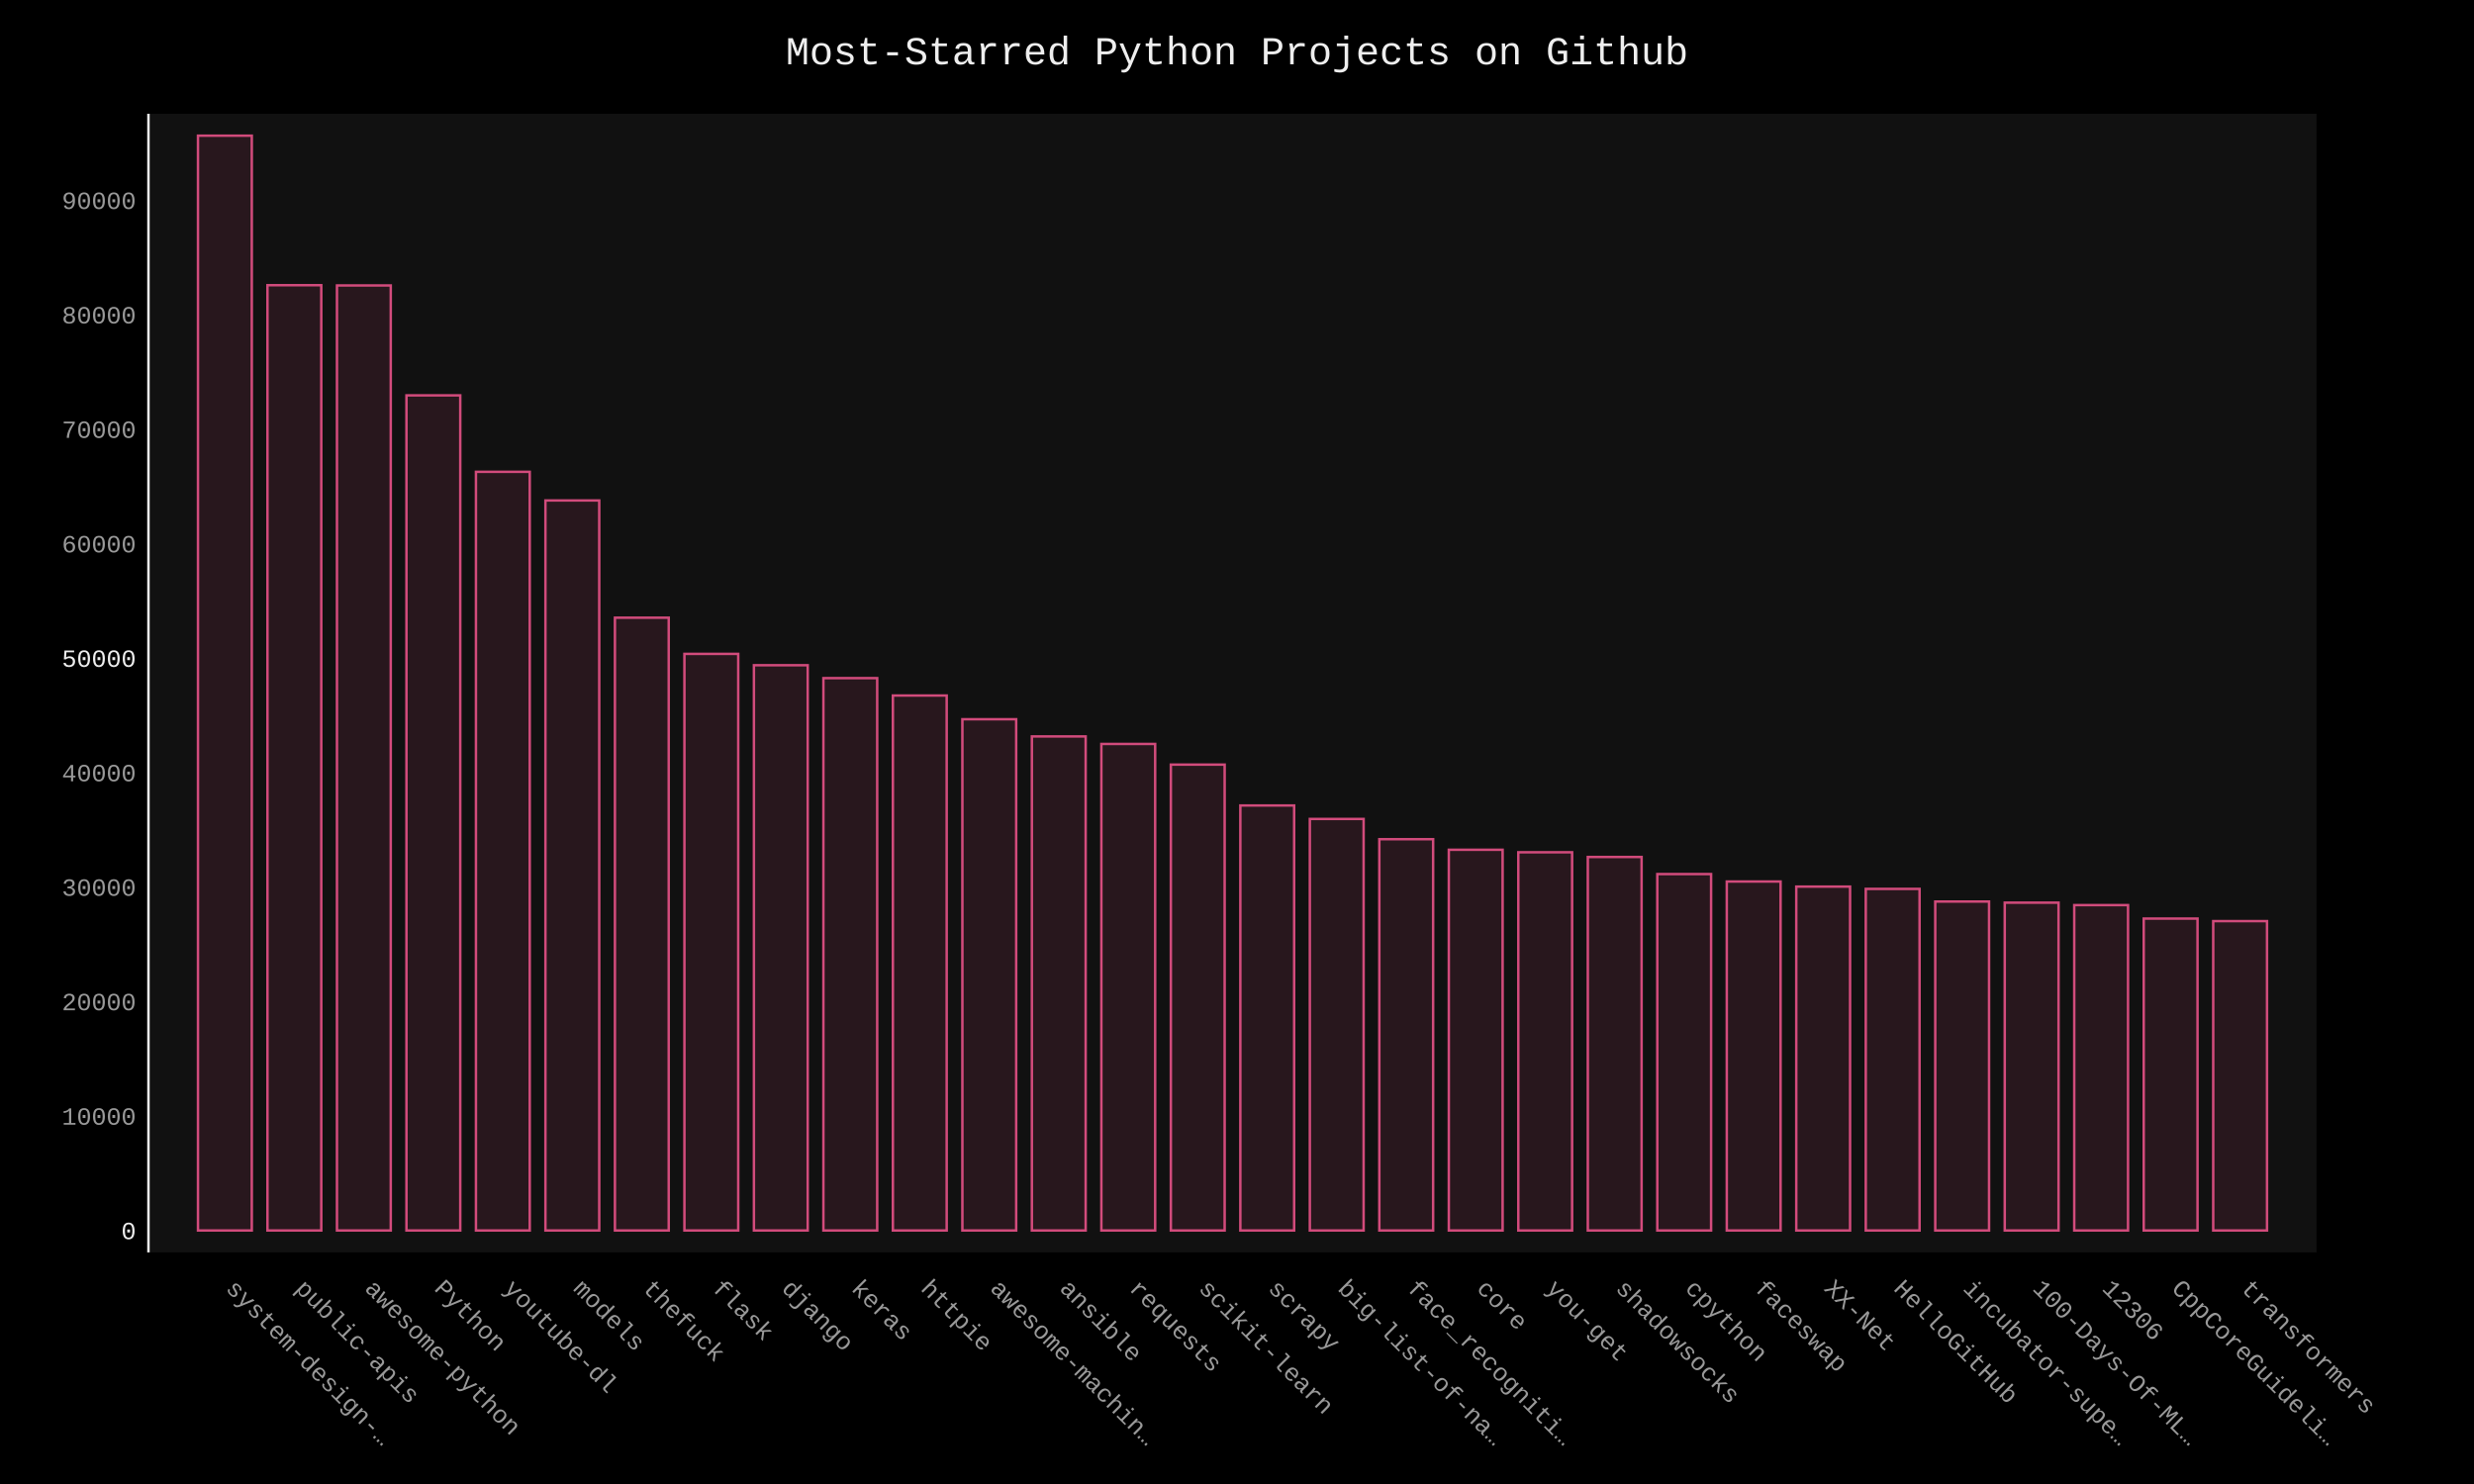
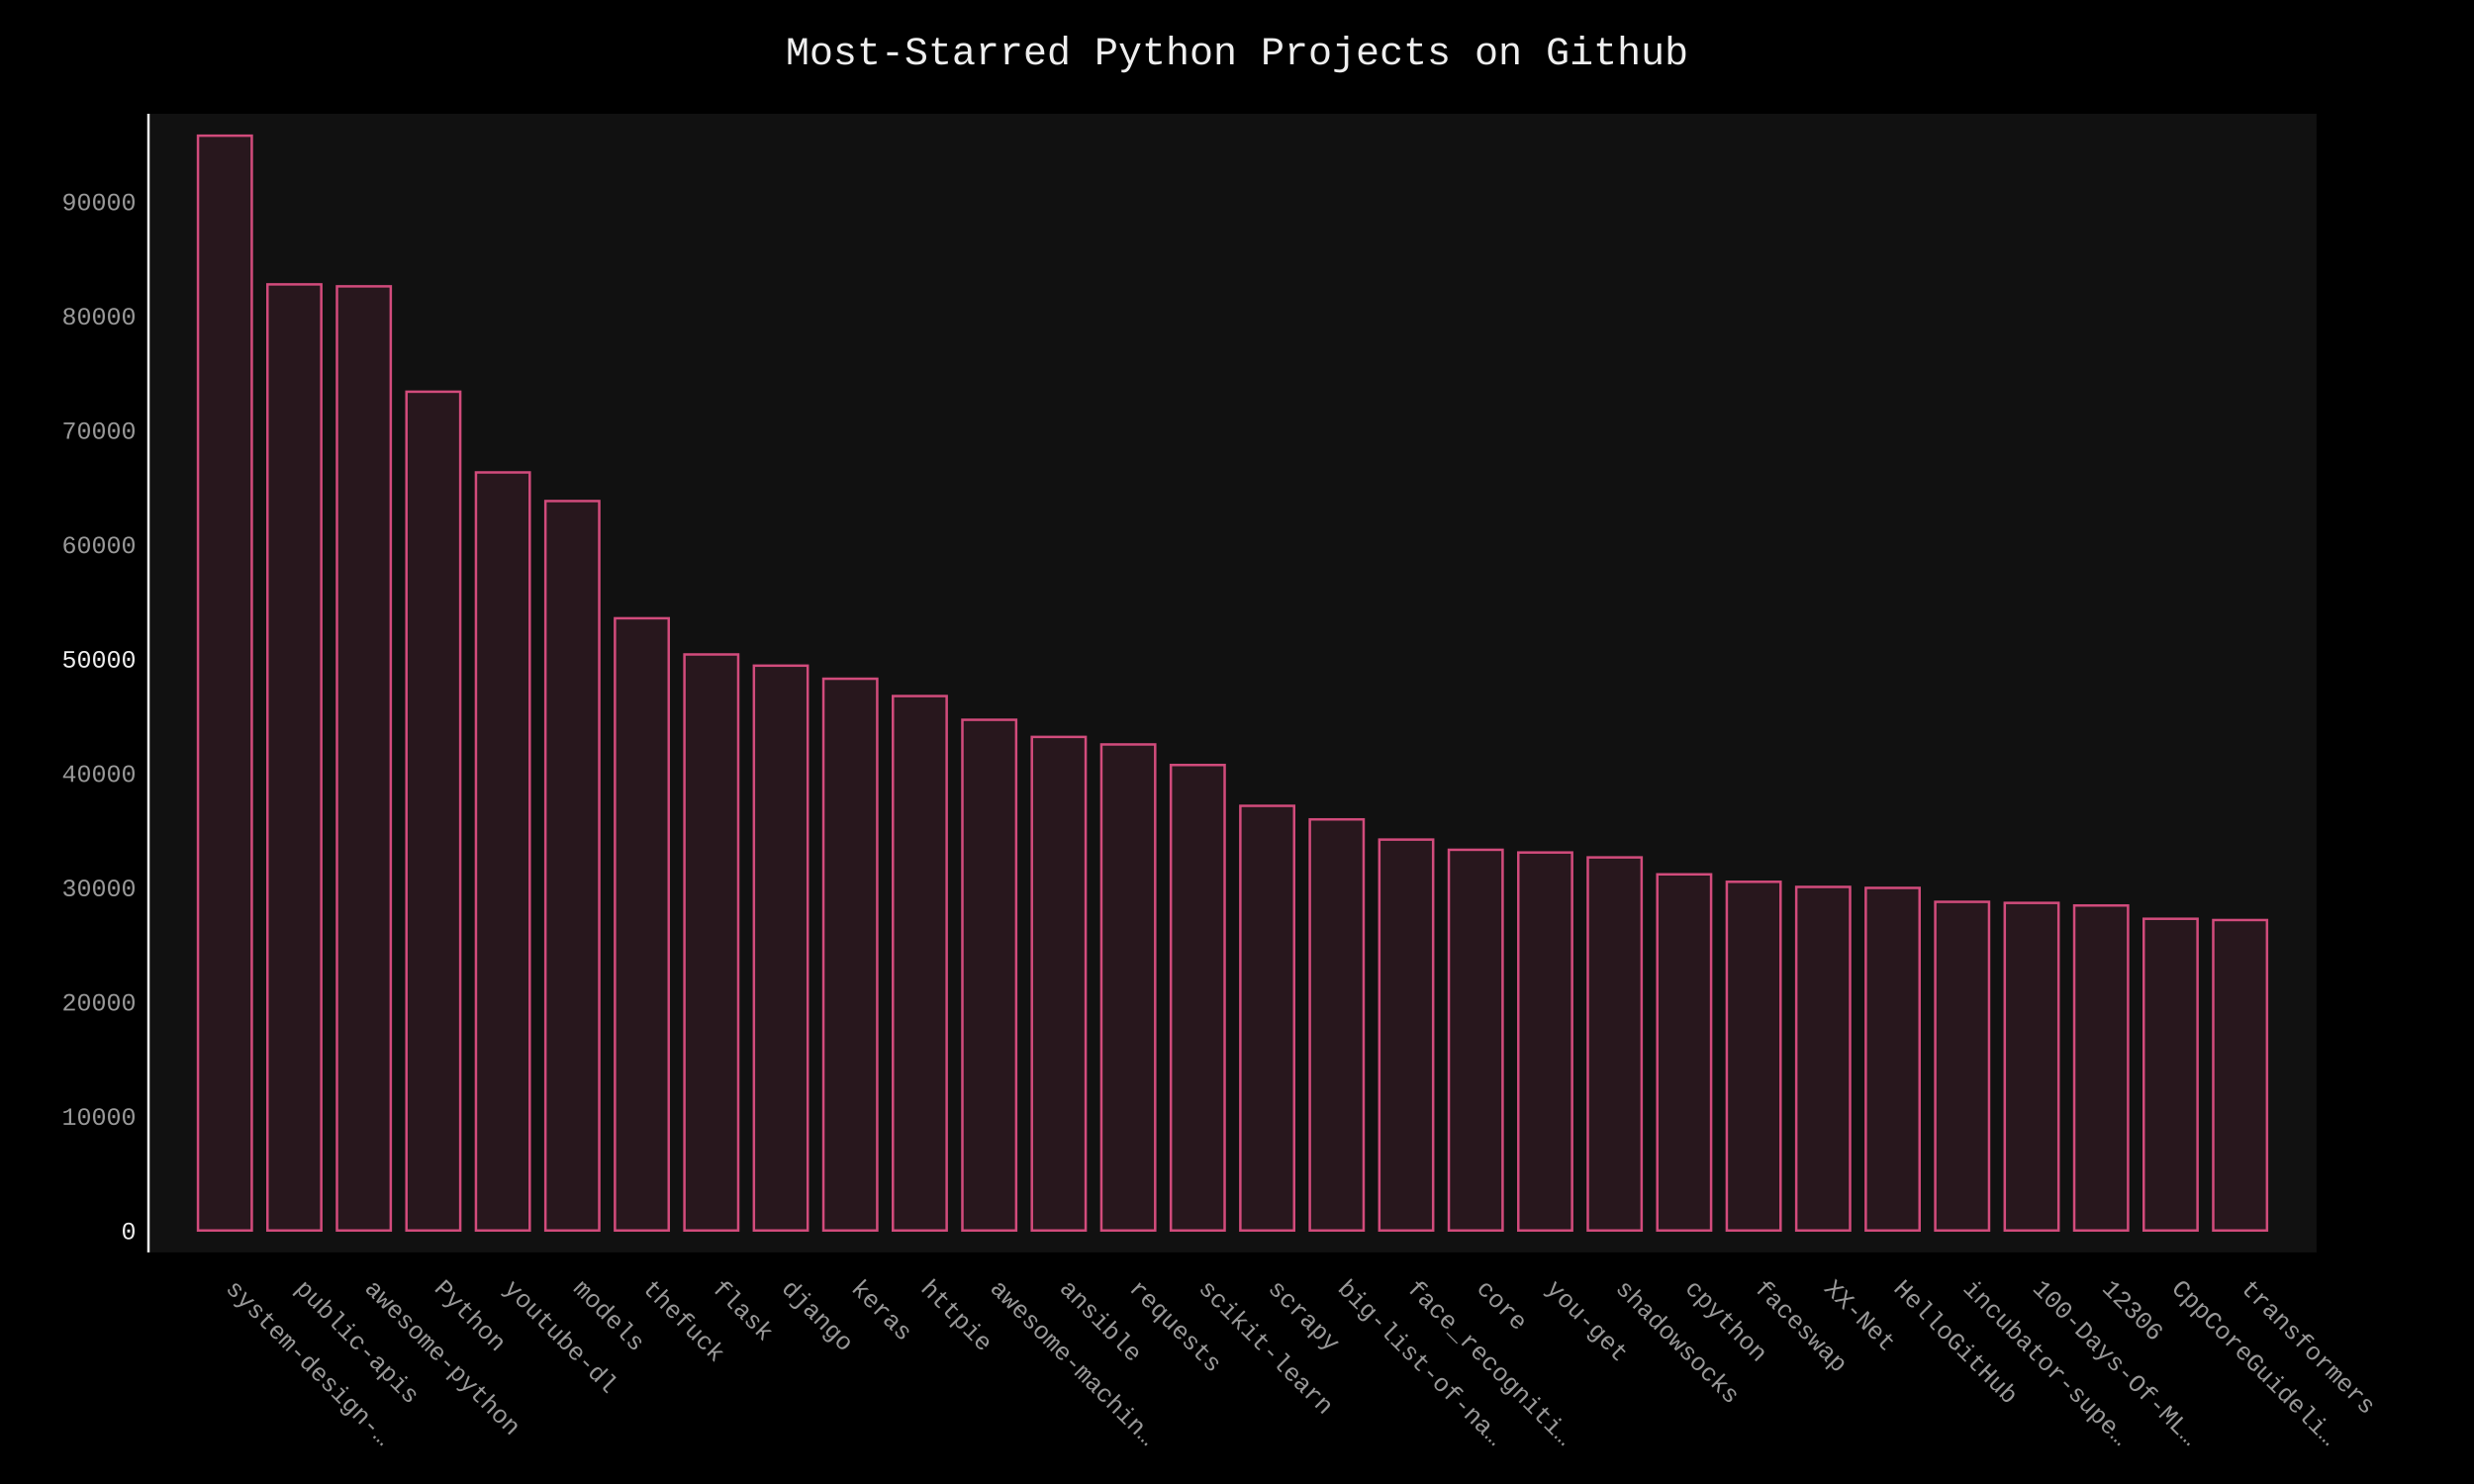
- <svg xmlns="http://www.w3.org/2000/svg" xmlns:xlink="http://www.w3.org/1999/xlink" id="chart-037fef9d-68da-4c1b-a8fa-d8a69ed8ca5d" class="pygal-chart" viewBox="0 0 1000 600">
+ <svg xmlns="http://www.w3.org/2000/svg" xmlns:xlink="http://www.w3.org/1999/xlink" id="chart-33f91100-c599-4243-af2d-15e6d592c8d3" class="pygal-chart" viewBox="0 0 1000 600">
  <defs>
-     <style type="text/css">#chart-037fef9d-68da-4c1b-a8fa-d8a69ed8ca5d{-webkit-user-select:none;-webkit-font-smoothing:antialiased;font-family:Consolas,"Liberation Mono",Menlo,Courier,monospace}#chart-037fef9d-68da-4c1b-a8fa-d8a69ed8ca5d .title{font-family:Consolas,"Liberation Mono",Menlo,Courier,monospace;font-size:16px}#chart-037fef9d-68da-4c1b-a8fa-d8a69ed8ca5d .legends .legend text{font-family:Consolas,"Liberation Mono",Menlo,Courier,monospace;font-size:14px}#chart-037fef9d-68da-4c1b-a8fa-d8a69ed8ca5d .axis text{font-family:Consolas,"Liberation Mono",Menlo,Courier,monospace;font-size:10px}#chart-037fef9d-68da-4c1b-a8fa-d8a69ed8ca5d .axis text.major{font-family:Consolas,"Liberation Mono",Menlo,Courier,monospace;font-size:10px}#chart-037fef9d-68da-4c1b-a8fa-d8a69ed8ca5d .text-overlay text.value{font-family:Consolas,"Liberation Mono",Menlo,Courier,monospace;font-size:16px}#chart-037fef9d-68da-4c1b-a8fa-d8a69ed8ca5d .text-overlay text.label{font-family:Consolas,"Liberation Mono",Menlo,Courier,monospace;font-size:10px}#chart-037fef9d-68da-4c1b-a8fa-d8a69ed8ca5d .tooltip{font-family:Consolas,"Liberation Mono",Menlo,Courier,monospace;font-size:14px}#chart-037fef9d-68da-4c1b-a8fa-d8a69ed8ca5d text.no_data{font-family:Consolas,"Liberation Mono",Menlo,Courier,monospace;font-size:64px}
- #chart-037fef9d-68da-4c1b-a8fa-d8a69ed8ca5d{background-color:black}#chart-037fef9d-68da-4c1b-a8fa-d8a69ed8ca5d path,#chart-037fef9d-68da-4c1b-a8fa-d8a69ed8ca5d line,#chart-037fef9d-68da-4c1b-a8fa-d8a69ed8ca5d rect,#chart-037fef9d-68da-4c1b-a8fa-d8a69ed8ca5d circle{-webkit-transition:1s ease-out;-moz-transition:1s ease-out;transition:1s ease-out}#chart-037fef9d-68da-4c1b-a8fa-d8a69ed8ca5d .graph &gt; .background{fill:black}#chart-037fef9d-68da-4c1b-a8fa-d8a69ed8ca5d .plot &gt; .background{fill:#111}#chart-037fef9d-68da-4c1b-a8fa-d8a69ed8ca5d .graph{fill:#999}#chart-037fef9d-68da-4c1b-a8fa-d8a69ed8ca5d text.no_data{fill:#eee}#chart-037fef9d-68da-4c1b-a8fa-d8a69ed8ca5d .title{fill:#eee}#chart-037fef9d-68da-4c1b-a8fa-d8a69ed8ca5d .legends .legend text{fill:#999}#chart-037fef9d-68da-4c1b-a8fa-d8a69ed8ca5d .legends .legend:hover text{fill:#eee}#chart-037fef9d-68da-4c1b-a8fa-d8a69ed8ca5d .axis .line{stroke:#eee}#chart-037fef9d-68da-4c1b-a8fa-d8a69ed8ca5d .axis .guide.line{stroke:#555}#chart-037fef9d-68da-4c1b-a8fa-d8a69ed8ca5d .axis .major.line{stroke:#999}#chart-037fef9d-68da-4c1b-a8fa-d8a69ed8ca5d .axis text.major{fill:#eee}#chart-037fef9d-68da-4c1b-a8fa-d8a69ed8ca5d .axis.y .guides:hover .guide.line,#chart-037fef9d-68da-4c1b-a8fa-d8a69ed8ca5d .line-graph .axis.x .guides:hover .guide.line,#chart-037fef9d-68da-4c1b-a8fa-d8a69ed8ca5d .stackedline-graph .axis.x .guides:hover .guide.line,#chart-037fef9d-68da-4c1b-a8fa-d8a69ed8ca5d .xy-graph .axis.x .guides:hover .guide.line{stroke:#eee}#chart-037fef9d-68da-4c1b-a8fa-d8a69ed8ca5d .axis .guides:hover text{fill:#eee}#chart-037fef9d-68da-4c1b-a8fa-d8a69ed8ca5d .reactive{fill-opacity:.1;stroke-opacity:.8}#chart-037fef9d-68da-4c1b-a8fa-d8a69ed8ca5d .ci{stroke:#999}#chart-037fef9d-68da-4c1b-a8fa-d8a69ed8ca5d .reactive.active,#chart-037fef9d-68da-4c1b-a8fa-d8a69ed8ca5d .active .reactive{fill-opacity:.75;stroke-opacity:.9;stroke-width:4}#chart-037fef9d-68da-4c1b-a8fa-d8a69ed8ca5d .ci .reactive.active{stroke-width:1.5}#chart-037fef9d-68da-4c1b-a8fa-d8a69ed8ca5d .series text{fill:#eee}#chart-037fef9d-68da-4c1b-a8fa-d8a69ed8ca5d .tooltip rect{fill:#111;stroke:#eee;-webkit-transition:opacity 1s ease-out;-moz-transition:opacity 1s ease-out;transition:opacity 1s ease-out}#chart-037fef9d-68da-4c1b-a8fa-d8a69ed8ca5d .tooltip .label{fill:#999}#chart-037fef9d-68da-4c1b-a8fa-d8a69ed8ca5d .tooltip .label{fill:#999}#chart-037fef9d-68da-4c1b-a8fa-d8a69ed8ca5d .tooltip .legend{font-size:.8em;fill:#555}#chart-037fef9d-68da-4c1b-a8fa-d8a69ed8ca5d .tooltip .x_label{font-size:.6em;fill:#eee}#chart-037fef9d-68da-4c1b-a8fa-d8a69ed8ca5d .tooltip .xlink{font-size:.5em;text-decoration:underline}#chart-037fef9d-68da-4c1b-a8fa-d8a69ed8ca5d .tooltip .value{font-size:1.5em}#chart-037fef9d-68da-4c1b-a8fa-d8a69ed8ca5d .bound{font-size:.5em}#chart-037fef9d-68da-4c1b-a8fa-d8a69ed8ca5d .max-value{font-size:.75em;fill:#555}#chart-037fef9d-68da-4c1b-a8fa-d8a69ed8ca5d .map-element{fill:#111;stroke:#555 !important}#chart-037fef9d-68da-4c1b-a8fa-d8a69ed8ca5d .map-element .reactive{fill-opacity:inherit;stroke-opacity:inherit}#chart-037fef9d-68da-4c1b-a8fa-d8a69ed8ca5d .color-0,#chart-037fef9d-68da-4c1b-a8fa-d8a69ed8ca5d .color-0 a:visited{stroke:#ff5995;fill:#ff5995}#chart-037fef9d-68da-4c1b-a8fa-d8a69ed8ca5d .text-overlay .color-0 text{fill:black}
- #chart-037fef9d-68da-4c1b-a8fa-d8a69ed8ca5d text.no_data{text-anchor:middle}#chart-037fef9d-68da-4c1b-a8fa-d8a69ed8ca5d .guide.line{fill:none}#chart-037fef9d-68da-4c1b-a8fa-d8a69ed8ca5d .centered{text-anchor:middle}#chart-037fef9d-68da-4c1b-a8fa-d8a69ed8ca5d .title{text-anchor:middle}#chart-037fef9d-68da-4c1b-a8fa-d8a69ed8ca5d .legends .legend text{fill-opacity:1}#chart-037fef9d-68da-4c1b-a8fa-d8a69ed8ca5d .axis.x text{text-anchor:middle}#chart-037fef9d-68da-4c1b-a8fa-d8a69ed8ca5d .axis.x:not(.web) text[transform]{text-anchor:start}#chart-037fef9d-68da-4c1b-a8fa-d8a69ed8ca5d .axis.x:not(.web) text[transform].backwards{text-anchor:end}#chart-037fef9d-68da-4c1b-a8fa-d8a69ed8ca5d .axis.y text{text-anchor:end}#chart-037fef9d-68da-4c1b-a8fa-d8a69ed8ca5d .axis.y text[transform].backwards{text-anchor:start}#chart-037fef9d-68da-4c1b-a8fa-d8a69ed8ca5d .axis.y2 text{text-anchor:start}#chart-037fef9d-68da-4c1b-a8fa-d8a69ed8ca5d .axis.y2 text[transform].backwards{text-anchor:end}#chart-037fef9d-68da-4c1b-a8fa-d8a69ed8ca5d .axis .guide.line{stroke-dasharray:4,4}#chart-037fef9d-68da-4c1b-a8fa-d8a69ed8ca5d .axis .major.guide.line{stroke-dasharray:6,6}#chart-037fef9d-68da-4c1b-a8fa-d8a69ed8ca5d .horizontal .axis.y .guide.line,#chart-037fef9d-68da-4c1b-a8fa-d8a69ed8ca5d .horizontal .axis.y2 .guide.line,#chart-037fef9d-68da-4c1b-a8fa-d8a69ed8ca5d .vertical .axis.x .guide.line{opacity:0}#chart-037fef9d-68da-4c1b-a8fa-d8a69ed8ca5d .horizontal .axis.always_show .guide.line,#chart-037fef9d-68da-4c1b-a8fa-d8a69ed8ca5d .vertical .axis.always_show .guide.line{opacity:1 !important}#chart-037fef9d-68da-4c1b-a8fa-d8a69ed8ca5d .axis.y .guides:hover .guide.line,#chart-037fef9d-68da-4c1b-a8fa-d8a69ed8ca5d .axis.y2 .guides:hover .guide.line,#chart-037fef9d-68da-4c1b-a8fa-d8a69ed8ca5d .axis.x .guides:hover .guide.line{opacity:1}#chart-037fef9d-68da-4c1b-a8fa-d8a69ed8ca5d .axis .guides:hover text{opacity:1}#chart-037fef9d-68da-4c1b-a8fa-d8a69ed8ca5d .nofill{fill:none}#chart-037fef9d-68da-4c1b-a8fa-d8a69ed8ca5d .subtle-fill{fill-opacity:.2}#chart-037fef9d-68da-4c1b-a8fa-d8a69ed8ca5d .dot{stroke-width:1px;fill-opacity:1}#chart-037fef9d-68da-4c1b-a8fa-d8a69ed8ca5d .dot.active{stroke-width:5px}#chart-037fef9d-68da-4c1b-a8fa-d8a69ed8ca5d .dot.negative{fill:transparent}#chart-037fef9d-68da-4c1b-a8fa-d8a69ed8ca5d text,#chart-037fef9d-68da-4c1b-a8fa-d8a69ed8ca5d tspan{stroke:none !important}#chart-037fef9d-68da-4c1b-a8fa-d8a69ed8ca5d .series text.active{opacity:1}#chart-037fef9d-68da-4c1b-a8fa-d8a69ed8ca5d .tooltip rect{fill-opacity:.95;stroke-width:.5}#chart-037fef9d-68da-4c1b-a8fa-d8a69ed8ca5d .tooltip text{fill-opacity:1}#chart-037fef9d-68da-4c1b-a8fa-d8a69ed8ca5d .showable{visibility:hidden}#chart-037fef9d-68da-4c1b-a8fa-d8a69ed8ca5d .showable.shown{visibility:visible}#chart-037fef9d-68da-4c1b-a8fa-d8a69ed8ca5d .gauge-background{fill:rgba(229,229,229,1);stroke:none}#chart-037fef9d-68da-4c1b-a8fa-d8a69ed8ca5d .bg-lines{stroke:black;stroke-width:2px}</style>
+     <style type="text/css">#chart-33f91100-c599-4243-af2d-15e6d592c8d3{-webkit-user-select:none;-webkit-font-smoothing:antialiased;font-family:Consolas,"Liberation Mono",Menlo,Courier,monospace}#chart-33f91100-c599-4243-af2d-15e6d592c8d3 .title{font-family:Consolas,"Liberation Mono",Menlo,Courier,monospace;font-size:16px}#chart-33f91100-c599-4243-af2d-15e6d592c8d3 .legends .legend text{font-family:Consolas,"Liberation Mono",Menlo,Courier,monospace;font-size:14px}#chart-33f91100-c599-4243-af2d-15e6d592c8d3 .axis text{font-family:Consolas,"Liberation Mono",Menlo,Courier,monospace;font-size:10px}#chart-33f91100-c599-4243-af2d-15e6d592c8d3 .axis text.major{font-family:Consolas,"Liberation Mono",Menlo,Courier,monospace;font-size:10px}#chart-33f91100-c599-4243-af2d-15e6d592c8d3 .text-overlay text.value{font-family:Consolas,"Liberation Mono",Menlo,Courier,monospace;font-size:16px}#chart-33f91100-c599-4243-af2d-15e6d592c8d3 .text-overlay text.label{font-family:Consolas,"Liberation Mono",Menlo,Courier,monospace;font-size:10px}#chart-33f91100-c599-4243-af2d-15e6d592c8d3 .tooltip{font-family:Consolas,"Liberation Mono",Menlo,Courier,monospace;font-size:14px}#chart-33f91100-c599-4243-af2d-15e6d592c8d3 text.no_data{font-family:Consolas,"Liberation Mono",Menlo,Courier,monospace;font-size:64px}
+ #chart-33f91100-c599-4243-af2d-15e6d592c8d3{background-color:black}#chart-33f91100-c599-4243-af2d-15e6d592c8d3 path,#chart-33f91100-c599-4243-af2d-15e6d592c8d3 line,#chart-33f91100-c599-4243-af2d-15e6d592c8d3 rect,#chart-33f91100-c599-4243-af2d-15e6d592c8d3 circle{-webkit-transition:1s ease-out;-moz-transition:1s ease-out;transition:1s ease-out}#chart-33f91100-c599-4243-af2d-15e6d592c8d3 .graph &gt; .background{fill:black}#chart-33f91100-c599-4243-af2d-15e6d592c8d3 .plot &gt; .background{fill:#111}#chart-33f91100-c599-4243-af2d-15e6d592c8d3 .graph{fill:#999}#chart-33f91100-c599-4243-af2d-15e6d592c8d3 text.no_data{fill:#eee}#chart-33f91100-c599-4243-af2d-15e6d592c8d3 .title{fill:#eee}#chart-33f91100-c599-4243-af2d-15e6d592c8d3 .legends .legend text{fill:#999}#chart-33f91100-c599-4243-af2d-15e6d592c8d3 .legends .legend:hover text{fill:#eee}#chart-33f91100-c599-4243-af2d-15e6d592c8d3 .axis .line{stroke:#eee}#chart-33f91100-c599-4243-af2d-15e6d592c8d3 .axis .guide.line{stroke:#555}#chart-33f91100-c599-4243-af2d-15e6d592c8d3 .axis .major.line{stroke:#999}#chart-33f91100-c599-4243-af2d-15e6d592c8d3 .axis text.major{fill:#eee}#chart-33f91100-c599-4243-af2d-15e6d592c8d3 .axis.y .guides:hover .guide.line,#chart-33f91100-c599-4243-af2d-15e6d592c8d3 .line-graph .axis.x .guides:hover .guide.line,#chart-33f91100-c599-4243-af2d-15e6d592c8d3 .stackedline-graph .axis.x .guides:hover .guide.line,#chart-33f91100-c599-4243-af2d-15e6d592c8d3 .xy-graph .axis.x .guides:hover .guide.line{stroke:#eee}#chart-33f91100-c599-4243-af2d-15e6d592c8d3 .axis .guides:hover text{fill:#eee}#chart-33f91100-c599-4243-af2d-15e6d592c8d3 .reactive{fill-opacity:.1;stroke-opacity:.8}#chart-33f91100-c599-4243-af2d-15e6d592c8d3 .ci{stroke:#999}#chart-33f91100-c599-4243-af2d-15e6d592c8d3 .reactive.active,#chart-33f91100-c599-4243-af2d-15e6d592c8d3 .active .reactive{fill-opacity:.75;stroke-opacity:.9;stroke-width:4}#chart-33f91100-c599-4243-af2d-15e6d592c8d3 .ci .reactive.active{stroke-width:1.5}#chart-33f91100-c599-4243-af2d-15e6d592c8d3 .series text{fill:#eee}#chart-33f91100-c599-4243-af2d-15e6d592c8d3 .tooltip rect{fill:#111;stroke:#eee;-webkit-transition:opacity 1s ease-out;-moz-transition:opacity 1s ease-out;transition:opacity 1s ease-out}#chart-33f91100-c599-4243-af2d-15e6d592c8d3 .tooltip .label{fill:#999}#chart-33f91100-c599-4243-af2d-15e6d592c8d3 .tooltip .label{fill:#999}#chart-33f91100-c599-4243-af2d-15e6d592c8d3 .tooltip .legend{font-size:.8em;fill:#555}#chart-33f91100-c599-4243-af2d-15e6d592c8d3 .tooltip .x_label{font-size:.6em;fill:#eee}#chart-33f91100-c599-4243-af2d-15e6d592c8d3 .tooltip .xlink{font-size:.5em;text-decoration:underline}#chart-33f91100-c599-4243-af2d-15e6d592c8d3 .tooltip .value{font-size:1.5em}#chart-33f91100-c599-4243-af2d-15e6d592c8d3 .bound{font-size:.5em}#chart-33f91100-c599-4243-af2d-15e6d592c8d3 .max-value{font-size:.75em;fill:#555}#chart-33f91100-c599-4243-af2d-15e6d592c8d3 .map-element{fill:#111;stroke:#555 !important}#chart-33f91100-c599-4243-af2d-15e6d592c8d3 .map-element .reactive{fill-opacity:inherit;stroke-opacity:inherit}#chart-33f91100-c599-4243-af2d-15e6d592c8d3 .color-0,#chart-33f91100-c599-4243-af2d-15e6d592c8d3 .color-0 a:visited{stroke:#ff5995;fill:#ff5995}#chart-33f91100-c599-4243-af2d-15e6d592c8d3 .text-overlay .color-0 text{fill:black}
+ #chart-33f91100-c599-4243-af2d-15e6d592c8d3 text.no_data{text-anchor:middle}#chart-33f91100-c599-4243-af2d-15e6d592c8d3 .guide.line{fill:none}#chart-33f91100-c599-4243-af2d-15e6d592c8d3 .centered{text-anchor:middle}#chart-33f91100-c599-4243-af2d-15e6d592c8d3 .title{text-anchor:middle}#chart-33f91100-c599-4243-af2d-15e6d592c8d3 .legends .legend text{fill-opacity:1}#chart-33f91100-c599-4243-af2d-15e6d592c8d3 .axis.x text{text-anchor:middle}#chart-33f91100-c599-4243-af2d-15e6d592c8d3 .axis.x:not(.web) text[transform]{text-anchor:start}#chart-33f91100-c599-4243-af2d-15e6d592c8d3 .axis.x:not(.web) text[transform].backwards{text-anchor:end}#chart-33f91100-c599-4243-af2d-15e6d592c8d3 .axis.y text{text-anchor:end}#chart-33f91100-c599-4243-af2d-15e6d592c8d3 .axis.y text[transform].backwards{text-anchor:start}#chart-33f91100-c599-4243-af2d-15e6d592c8d3 .axis.y2 text{text-anchor:start}#chart-33f91100-c599-4243-af2d-15e6d592c8d3 .axis.y2 text[transform].backwards{text-anchor:end}#chart-33f91100-c599-4243-af2d-15e6d592c8d3 .axis .guide.line{stroke-dasharray:4,4}#chart-33f91100-c599-4243-af2d-15e6d592c8d3 .axis .major.guide.line{stroke-dasharray:6,6}#chart-33f91100-c599-4243-af2d-15e6d592c8d3 .horizontal .axis.y .guide.line,#chart-33f91100-c599-4243-af2d-15e6d592c8d3 .horizontal .axis.y2 .guide.line,#chart-33f91100-c599-4243-af2d-15e6d592c8d3 .vertical .axis.x .guide.line{opacity:0}#chart-33f91100-c599-4243-af2d-15e6d592c8d3 .horizontal .axis.always_show .guide.line,#chart-33f91100-c599-4243-af2d-15e6d592c8d3 .vertical .axis.always_show .guide.line{opacity:1 !important}#chart-33f91100-c599-4243-af2d-15e6d592c8d3 .axis.y .guides:hover .guide.line,#chart-33f91100-c599-4243-af2d-15e6d592c8d3 .axis.y2 .guides:hover .guide.line,#chart-33f91100-c599-4243-af2d-15e6d592c8d3 .axis.x .guides:hover .guide.line{opacity:1}#chart-33f91100-c599-4243-af2d-15e6d592c8d3 .axis .guides:hover text{opacity:1}#chart-33f91100-c599-4243-af2d-15e6d592c8d3 .nofill{fill:none}#chart-33f91100-c599-4243-af2d-15e6d592c8d3 .subtle-fill{fill-opacity:.2}#chart-33f91100-c599-4243-af2d-15e6d592c8d3 .dot{stroke-width:1px;fill-opacity:1}#chart-33f91100-c599-4243-af2d-15e6d592c8d3 .dot.active{stroke-width:5px}#chart-33f91100-c599-4243-af2d-15e6d592c8d3 .dot.negative{fill:transparent}#chart-33f91100-c599-4243-af2d-15e6d592c8d3 text,#chart-33f91100-c599-4243-af2d-15e6d592c8d3 tspan{stroke:none !important}#chart-33f91100-c599-4243-af2d-15e6d592c8d3 .series text.active{opacity:1}#chart-33f91100-c599-4243-af2d-15e6d592c8d3 .tooltip rect{fill-opacity:.95;stroke-width:.5}#chart-33f91100-c599-4243-af2d-15e6d592c8d3 .tooltip text{fill-opacity:1}#chart-33f91100-c599-4243-af2d-15e6d592c8d3 .showable{visibility:hidden}#chart-33f91100-c599-4243-af2d-15e6d592c8d3 .showable.shown{visibility:visible}#chart-33f91100-c599-4243-af2d-15e6d592c8d3 .gauge-background{fill:rgba(229,229,229,1);stroke:none}#chart-33f91100-c599-4243-af2d-15e6d592c8d3 .bg-lines{stroke:black;stroke-width:2px}</style>
  </defs>
  <g class="graph bar-graph vertical">
    <rect x="0" y="0" width="1000" height="600" class="background" />
    <g transform="translate(60, 46)" class="plot">
      <rect x="0" y="0" width="876.36" height="460.36" class="background" />
      <g class="axis y">
        <g class="guides">
          <text x="-5" y="455.007" class="major">0</text>
        </g>
        <g class="guides">
-           <text x="-5" y="408.727" class="">10000</text>
-         </g>
-         <g class="guides">
-           <text x="-5" y="362.446" class="">20000</text>
-         </g>
-         <g class="guides">
-           <text x="-5" y="316.166" class="">30000</text>
-         </g>
-         <g class="guides">
-           <text x="-5" y="269.885" class="">40000</text>
-         </g>
-         <g class="guides">
-           <text x="-5" y="223.605" class="major">50000</text>
-         </g>
-         <g class="guides">
-           <text x="-5" y="177.324" class="">60000</text>
-         </g>
-         <g class="guides">
-           <text x="-5" y="131.044" class="">70000</text>
-         </g>
-         <g class="guides">
-           <text x="-5" y="84.764" class="">80000</text>
-         </g>
-         <g class="guides">
-           <text x="-5" y="38.483" class="">90000</text>
+           <text x="-5" y="408.78" class="">10000</text>
+         </g>
+         <g class="guides">
+           <text x="-5" y="362.553" class="">20000</text>
+         </g>
+         <g class="guides">
+           <text x="-5" y="316.325" class="">30000</text>
+         </g>
+         <g class="guides">
+           <text x="-5" y="270.098" class="">40000</text>
+         </g>
+         <g class="guides">
+           <text x="-5" y="223.871" class="major">50000</text>
+         </g>
+         <g class="guides">
+           <text x="-5" y="177.643" class="">60000</text>
+         </g>
+         <g class="guides">
+           <text x="-5" y="131.416" class="">70000</text>
+         </g>
+         <g class="guides">
+           <text x="-5" y="85.189" class="">80000</text>
+         </g>
+         <g class="guides">
+           <text x="-5" y="38.962" class="">90000</text>
        </g>
      </g>
      <g class="axis x">
        <path d="M0 0 v460.36" class="line" />
        <g class="guides">
          <path d="M30.897 0 v460.36" class="guide line" />
          <text x="30.897" y="475.36" class="" transform="rotate(45 30.89732 475.3604)">system-design-…</text>
        </g>
        <g class="guides">
          <path d="M58.986 0 v460.36" class="guide line" />
          <text x="58.986" y="475.36" class="" transform="rotate(45 58.9858 475.3604)">public-apis</text>
        </g>
        <g class="guides">
          <path d="M87.074 0 v460.36" class="guide line" />
          <text x="87.074" y="475.36" class="" transform="rotate(45 87.07427 475.3604)">awesome-python</text>
        </g>
        <g class="guides">
          <path d="M115.163 0 v460.36" class="guide line" />
          <text x="115.163" y="475.36" class="" transform="rotate(45 115.1627 475.3604)">Python</text>
        </g>
        <g class="guides">
          <path d="M143.251 0 v460.36" class="guide line" />
          <text x="143.251" y="475.36" class="" transform="rotate(45 143.2512 475.3604)">youtube-dl</text>
        </g>
        <g class="guides">
          <path d="M171.34 0 v460.36" class="guide line" />
          <text x="171.34" y="475.36" class="" transform="rotate(45 171.3397 475.3604)">models</text>
        </g>
        <g class="guides">
          <path d="M199.428 0 v460.36" class="guide line" />
          <text x="199.428" y="475.36" class="" transform="rotate(45 199.4282 475.3604)">thefuck</text>
        </g>
        <g class="guides">
          <path d="M227.517 0 v460.36" class="guide line" />
          <text x="227.517" y="475.36" class="" transform="rotate(45 227.5166 475.3604)">flask</text>
        </g>
        <g class="guides">
          <path d="M255.605 0 v460.36" class="guide line" />
          <text x="255.605" y="475.36" class="" transform="rotate(45 255.6051 475.3604)">django</text>
        </g>
        <g class="guides">
          <path d="M283.694 0 v460.36" class="guide line" />
          <text x="283.694" y="475.36" class="" transform="rotate(45 283.6936 475.3604)">keras</text>
        </g>
        <g class="guides">
          <path d="M311.782 0 v460.36" class="guide line" />
          <text x="311.782" y="475.36" class="" transform="rotate(45 311.7821 475.3604)">httpie</text>
        </g>
        <g class="guides">
          <path d="M339.871 0 v460.36" class="guide line" />
          <text x="339.871" y="475.36" class="" transform="rotate(45 339.8705 475.3604)">awesome-machin…</text>
        </g>
        <g class="guides">
          <path d="M367.959 0 v460.36" class="guide line" />
          <text x="367.959" y="475.36" class="" transform="rotate(45 367.959 475.3604)">ansible</text>
        </g>
        <g class="guides">
          <path d="M396.047 0 v460.36" class="guide line" />
          <text x="396.047" y="475.36" class="" transform="rotate(45 396.0475 475.3604)">requests</text>
        </g>
        <g class="guides">
          <path d="M424.136 0 v460.36" class="guide line" />
          <text x="424.136" y="475.36" class="" transform="rotate(45 424.136 475.3604)">scikit-learn</text>
        </g>
        <g class="guides">
          <path d="M452.224 0 v460.36" class="guide line" />
          <text x="452.224" y="475.36" class="" transform="rotate(45 452.2244 475.3604)">scrapy</text>
        </g>
        <g class="guides">
          <path d="M480.313 0 v460.36" class="guide line" />
          <text x="480.313" y="475.36" class="" transform="rotate(45 480.3129 475.3604)">big-list-of-na…</text>
        </g>
        <g class="guides">
          <path d="M508.401 0 v460.36" class="guide line" />
          <text x="508.401" y="475.36" class="" transform="rotate(45 508.4014 475.3604)">face_recogniti…</text>
        </g>
        <g class="guides">
          <path d="M536.49 0 v460.36" class="guide line" />
          <text x="536.49" y="475.36" class="" transform="rotate(45 536.4899 475.3604)">core</text>
        </g>
        <g class="guides">
          <path d="M564.578 0 v460.36" class="guide line" />
          <text x="564.578" y="475.36" class="" transform="rotate(45 564.5783 475.3604)">you-get</text>
        </g>
        <g class="guides">
          <path d="M592.667 0 v460.36" class="guide line" />
          <text x="592.667" y="475.36" class="" transform="rotate(45 592.6668 475.3604)">shadowsocks</text>
        </g>
        <g class="guides">
          <path d="M620.755 0 v460.36" class="guide line" />
          <text x="620.755" y="475.36" class="" transform="rotate(45 620.7553 475.3604)">cpython</text>
        </g>
        <g class="guides">
          <path d="M648.844 0 v460.36" class="guide line" />
          <text x="648.844" y="475.36" class="" transform="rotate(45 648.8438 475.3604)">faceswap</text>
        </g>
        <g class="guides">
          <path d="M676.932 0 v460.36" class="guide line" />
          <text x="676.932" y="475.36" class="" transform="rotate(45 676.9322 475.3604)">XX-Net</text>
        </g>
        <g class="guides">
          <path d="M705.021 0 v460.36" class="guide line" />
          <text x="705.021" y="475.36" class="" transform="rotate(45 705.0207 475.3604)">HelloGitHub</text>
        </g>
        <g class="guides">
          <path d="M733.109 0 v460.36" class="guide line" />
          <text x="733.109" y="475.36" class="" transform="rotate(45 733.1092 475.3604)">incubator-supe…</text>
        </g>
        <g class="guides">
          <path d="M761.198 0 v460.36" class="guide line" />
          <text x="761.198" y="475.36" class="" transform="rotate(45 761.1976 475.3604)">100-Days-Of-ML…</text>
        </g>
        <g class="guides">
          <path d="M789.286 0 v460.36" class="guide line" />
          <text x="789.286" y="475.36" class="" transform="rotate(45 789.2861 475.3604)">12306</text>
        </g>
        <g class="guides">
          <path d="M817.375 0 v460.36" class="guide line" />
          <text x="817.375" y="475.36" class="" transform="rotate(45 817.3746 475.3604)">CppCoreGuideli…</text>
        </g>
        <g class="guides">
          <path d="M845.463 0 v460.36" class="guide line" />
          <text x="845.463" y="475.36" class="" transform="rotate(45 845.4631 475.3604)">transformers</text>
        </g>
      </g>
      <g class="series serie-0 color-0">
        <g class="bars">
          <g class="bar">
            <a target="_blank" xlink:href="https://github.com/donnemartin/system-design-primer">
              <rect x="20.021" y="8.853" rx="0" ry="0" width="21.752" height="442.654" class="rect reactive tooltip-trigger" />
            </a>
          </g>
          <g class="bar">
            <a target="_blank" xlink:href="https://github.com/public-apis/public-apis">
-               <rect x="48.11" y="69.309" rx="0" ry="0" width="21.752" height="382.198" class="rect reactive tooltip-trigger" />
+               <rect x="48.11" y="68.962" rx="0" ry="0" width="21.752" height="382.545" class="rect reactive tooltip-trigger" />
            </a>
          </g>
          <g class="bar">
            <a target="_blank" xlink:href="https://github.com/vinta/awesome-python">
-               <rect x="76.198" y="69.406" rx="0" ry="0" width="21.752" height="382.101" class="rect reactive tooltip-trigger" />
+               <rect x="76.198" y="69.758" rx="0" ry="0" width="21.752" height="381.75" class="rect reactive tooltip-trigger" />
            </a>
          </g>
          <g class="bar">
            <a target="_blank" xlink:href="https://github.com/TheAlgorithms/Python">
-               <rect x="104.287" y="113.845" rx="0" ry="0" width="21.752" height="337.662" class="rect reactive tooltip-trigger" />
+               <rect x="104.287" y="112.365" rx="0" ry="0" width="21.752" height="339.142" class="rect reactive tooltip-trigger" />
            </a>
          </g>
          <g class="bar">
            <a target="_blank" xlink:href="https://github.com/ytdl-org/youtube-dl">
-               <rect x="132.375" y="144.756" rx="0" ry="0" width="21.752" height="306.752" class="rect reactive tooltip-trigger" />
+               <rect x="132.375" y="144.997" rx="0" ry="0" width="21.752" height="306.51" class="rect reactive tooltip-trigger" />
            </a>
          </g>
          <g class="bar">
            <a target="_blank" xlink:href="https://github.com/tensorflow/models">
-               <rect x="160.464" y="156.344" rx="0" ry="0" width="21.752" height="295.163" class="rect reactive tooltip-trigger" />
+               <rect x="160.464" y="156.572" rx="0" ry="0" width="21.752" height="294.935" class="rect reactive tooltip-trigger" />
            </a>
          </g>
          <g class="bar">
            <a target="_blank" xlink:href="https://github.com/nvbn/thefuck">
-               <rect x="188.552" y="203.74" rx="0" ry="0" width="21.752" height="247.767" class="rect reactive tooltip-trigger" />
+               <rect x="188.552" y="203.969" rx="0" ry="0" width="21.752" height="247.538" class="rect reactive tooltip-trigger" />
            </a>
          </g>
          <g class="bar">
            <a target="_blank" xlink:href="https://github.com/pallets/flask">
-               <rect x="216.641" y="218.369" rx="0" ry="0" width="21.752" height="233.138" class="rect reactive tooltip-trigger" />
+               <rect x="216.641" y="218.596" rx="0" ry="0" width="21.752" height="232.912" class="rect reactive tooltip-trigger" />
            </a>
          </g>
          <g class="bar">
            <a target="_blank" xlink:href="https://github.com/django/django">
-               <rect x="244.729" y="222.956" rx="0" ry="0" width="21.752" height="228.551" class="rect reactive tooltip-trigger" />
+               <rect x="244.729" y="223.126" rx="0" ry="0" width="21.752" height="228.381" class="rect reactive tooltip-trigger" />
            </a>
          </g>
          <g class="bar">
            <a target="_blank" xlink:href="https://github.com/keras-team/keras">
-               <rect x="272.818" y="228.172" rx="0" ry="0" width="21.752" height="223.336" class="rect reactive tooltip-trigger" />
+               <rect x="272.818" y="228.414" rx="0" ry="0" width="21.752" height="223.093" class="rect reactive tooltip-trigger" />
            </a>
          </g>
          <g class="bar">
            <a target="_blank" xlink:href="https://github.com/jakubroztocil/httpie">
-               <rect x="300.906" y="235.206" rx="0" ry="0" width="21.752" height="216.301" class="rect reactive tooltip-trigger" />
+               <rect x="300.906" y="235.422" rx="0" ry="0" width="21.752" height="216.085" class="rect reactive tooltip-trigger" />
            </a>
          </g>
          <g class="bar">
            <a target="_blank" xlink:href="https://github.com/josephmisiti/awesome-machine-learning">
-               <rect x="328.995" y="244.791" rx="0" ry="0" width="21.752" height="206.716" class="rect reactive tooltip-trigger" />
+               <rect x="328.995" y="245.015" rx="0" ry="0" width="21.752" height="206.493" class="rect reactive tooltip-trigger" />
            </a>
          </g>
          <g class="bar">
            <a target="_blank" xlink:href="https://github.com/ansible/ansible">
-               <rect x="357.083" y="251.742" rx="0" ry="0" width="21.752" height="199.765" class="rect reactive tooltip-trigger" />
+               <rect x="357.083" y="251.944" rx="0" ry="0" width="21.752" height="199.563" class="rect reactive tooltip-trigger" />
            </a>
          </g>
          <g class="bar">
            <a target="_blank" xlink:href="https://github.com/psf/requests">
-               <rect x="385.172" y="254.783" rx="0" ry="0" width="21.752" height="196.724" class="rect reactive tooltip-trigger" />
+               <rect x="385.172" y="254.981" rx="0" ry="0" width="21.752" height="196.526" class="rect reactive tooltip-trigger" />
            </a>
          </g>
          <g class="bar">
            <a target="_blank" xlink:href="https://github.com/scikit-learn/scikit-learn">
-               <rect x="413.26" y="263.137" rx="0" ry="0" width="21.752" height="188.371" class="rect reactive tooltip-trigger" />
+               <rect x="413.26" y="263.297" rx="0" ry="0" width="21.752" height="188.21" class="rect reactive tooltip-trigger" />
            </a>
          </g>
          <g class="bar">
            <a target="_blank" xlink:href="https://github.com/scrapy/scrapy">
-               <rect x="441.349" y="279.663" rx="0" ry="0" width="21.752" height="171.844" class="rect reactive tooltip-trigger" />
+               <rect x="441.349" y="279.81" rx="0" ry="0" width="21.752" height="171.697" class="rect reactive tooltip-trigger" />
            </a>
          </g>
          <g class="bar">
            <a target="_blank" xlink:href="https://github.com/minimaxir/big-list-of-naughty-strings">
-               <rect x="469.437" y="285.11" rx="0" ry="0" width="21.752" height="166.397" class="rect reactive tooltip-trigger" />
+               <rect x="469.437" y="285.283" rx="0" ry="0" width="21.752" height="166.224" class="rect reactive tooltip-trigger" />
            </a>
          </g>
          <g class="bar">
            <a target="_blank" xlink:href="https://github.com/ageitgey/face_recognition">
-               <rect x="497.526" y="293.293" rx="0" ry="0" width="21.752" height="158.214" class="rect reactive tooltip-trigger" />
+               <rect x="497.526" y="293.447" rx="0" ry="0" width="21.752" height="158.06" class="rect reactive tooltip-trigger" />
            </a>
          </g>
          <g class="bar">
            <a target="_blank" xlink:href="https://github.com/home-assistant/core">
-               <rect x="525.614" y="297.565" rx="0" ry="0" width="21.752" height="153.943" class="rect reactive tooltip-trigger" />
+               <rect x="525.614" y="297.575" rx="0" ry="0" width="21.752" height="153.932" class="rect reactive tooltip-trigger" />
            </a>
          </g>
          <g class="bar">
            <a target="_blank" xlink:href="https://github.com/soimort/you-get">
-               <rect x="553.702" y="298.583" rx="0" ry="0" width="21.752" height="152.925" class="rect reactive tooltip-trigger" />
+               <rect x="553.702" y="298.671" rx="0" ry="0" width="21.752" height="152.837" class="rect reactive tooltip-trigger" />
            </a>
          </g>
          <g class="bar">
            <a target="_blank" xlink:href="https://github.com/shadowsocks/shadowsocks">
-               <rect x="581.791" y="300.489" rx="0" ry="0" width="21.752" height="151.018" class="rect reactive tooltip-trigger" />
+               <rect x="581.791" y="300.649" rx="0" ry="0" width="21.752" height="150.858" class="rect reactive tooltip-trigger" />
            </a>
          </g>
          <g class="bar">
            <a target="_blank" xlink:href="https://github.com/python/cpython">
-               <rect x="609.879" y="307.395" rx="0" ry="0" width="21.752" height="144.113" class="rect reactive tooltip-trigger" />
+               <rect x="609.879" y="307.5" rx="0" ry="0" width="21.752" height="144.007" class="rect reactive tooltip-trigger" />
            </a>
          </g>
          <g class="bar">
            <a target="_blank" xlink:href="https://github.com/deepfakes/faceswap">
-               <rect x="637.968" y="310.407" rx="0" ry="0" width="21.752" height="141.1" class="rect reactive tooltip-trigger" />
+               <rect x="637.968" y="310.519" rx="0" ry="0" width="21.752" height="140.989" class="rect reactive tooltip-trigger" />
            </a>
          </g>
          <g class="bar">
            <a target="_blank" xlink:href="https://github.com/XX-net/XX-Net">
-               <rect x="666.056" y="312.462" rx="0" ry="0" width="21.752" height="139.045" class="rect reactive tooltip-trigger" />
+               <rect x="666.056" y="312.594" rx="0" ry="0" width="21.752" height="138.913" class="rect reactive tooltip-trigger" />
            </a>
          </g>
          <g class="bar">
            <a target="_blank" xlink:href="https://github.com/521xueweihan/HelloGitHub">
-               <rect x="694.145" y="313.388" rx="0" ry="0" width="21.752" height="138.119" class="rect reactive tooltip-trigger" />
+               <rect x="694.145" y="312.987" rx="0" ry="0" width="21.752" height="138.52" class="rect reactive tooltip-trigger" />
            </a>
          </g>
          <g class="bar">
            <a target="_blank" xlink:href="https://github.com/apache/incubator-superset">
-               <rect x="722.233" y="318.502" rx="0" ry="0" width="21.752" height="133.005" class="rect reactive tooltip-trigger" />
+               <rect x="722.233" y="318.622" rx="0" ry="0" width="21.752" height="132.885" class="rect reactive tooltip-trigger" />
            </a>
          </g>
          <g class="bar">
            <a target="_blank" xlink:href="https://github.com/Avik-Jain/100-Days-Of-ML-Code">
-               <rect x="750.322" y="318.951" rx="0" ry="0" width="21.752" height="132.557" class="rect reactive tooltip-trigger" />
+               <rect x="750.322" y="319.052" rx="0" ry="0" width="21.752" height="132.455" class="rect reactive tooltip-trigger" />
            </a>
          </g>
          <g class="bar">
            <a target="_blank" xlink:href="https://github.com/testerSunshine/12306">
-               <rect x="778.41" y="319.941" rx="0" ry="0" width="21.752" height="131.566" class="rect reactive tooltip-trigger" />
+               <rect x="778.41" y="320.097" rx="0" ry="0" width="21.752" height="131.41" class="rect reactive tooltip-trigger" />
            </a>
          </g>
          <g class="bar">
            <a target="_blank" xlink:href="https://github.com/isocpp/CppCoreGuidelines">
-               <rect x="806.499" y="325.388" rx="0" ry="0" width="21.752" height="126.119" class="rect reactive tooltip-trigger" />
+               <rect x="806.499" y="325.473" rx="0" ry="0" width="21.752" height="126.034" class="rect reactive tooltip-trigger" />
            </a>
          </g>
          <g class="bar">
            <a target="_blank" xlink:href="https://github.com/huggingface/transformers">
-               <rect x="834.587" y="326.411" rx="0" ry="0" width="21.752" height="125.096" class="rect reactive tooltip-trigger" />
+               <rect x="834.587" y="325.982" rx="0" ry="0" width="21.752" height="125.526" class="rect reactive tooltip-trigger" />
            </a>
          </g>
        </g>
      </g>
    </g>
    <g class="titles">
      <text x="500.0" y="26" class="title plot_title">Most-Starred Python Projects on Github</text>
    </g>
    <g transform="translate(60, 46)" class="plot overlay">
      <g class="series serie-0 color-0" />
    </g>
    <g transform="translate(60, 46)" class="plot text-overlay">
      <g class="series serie-0 color-0" />
    </g>
    <g transform="translate(60, 46)" class="plot tooltip-overlay">
      <g transform="translate(0 0)" style="opacity: 0" class="tooltip">
        <rect rx="0" ry="0" width="0" height="0" class="tooltip-box" />
        <g class="text" />
      </g>
    </g>
  </g>
</svg>
